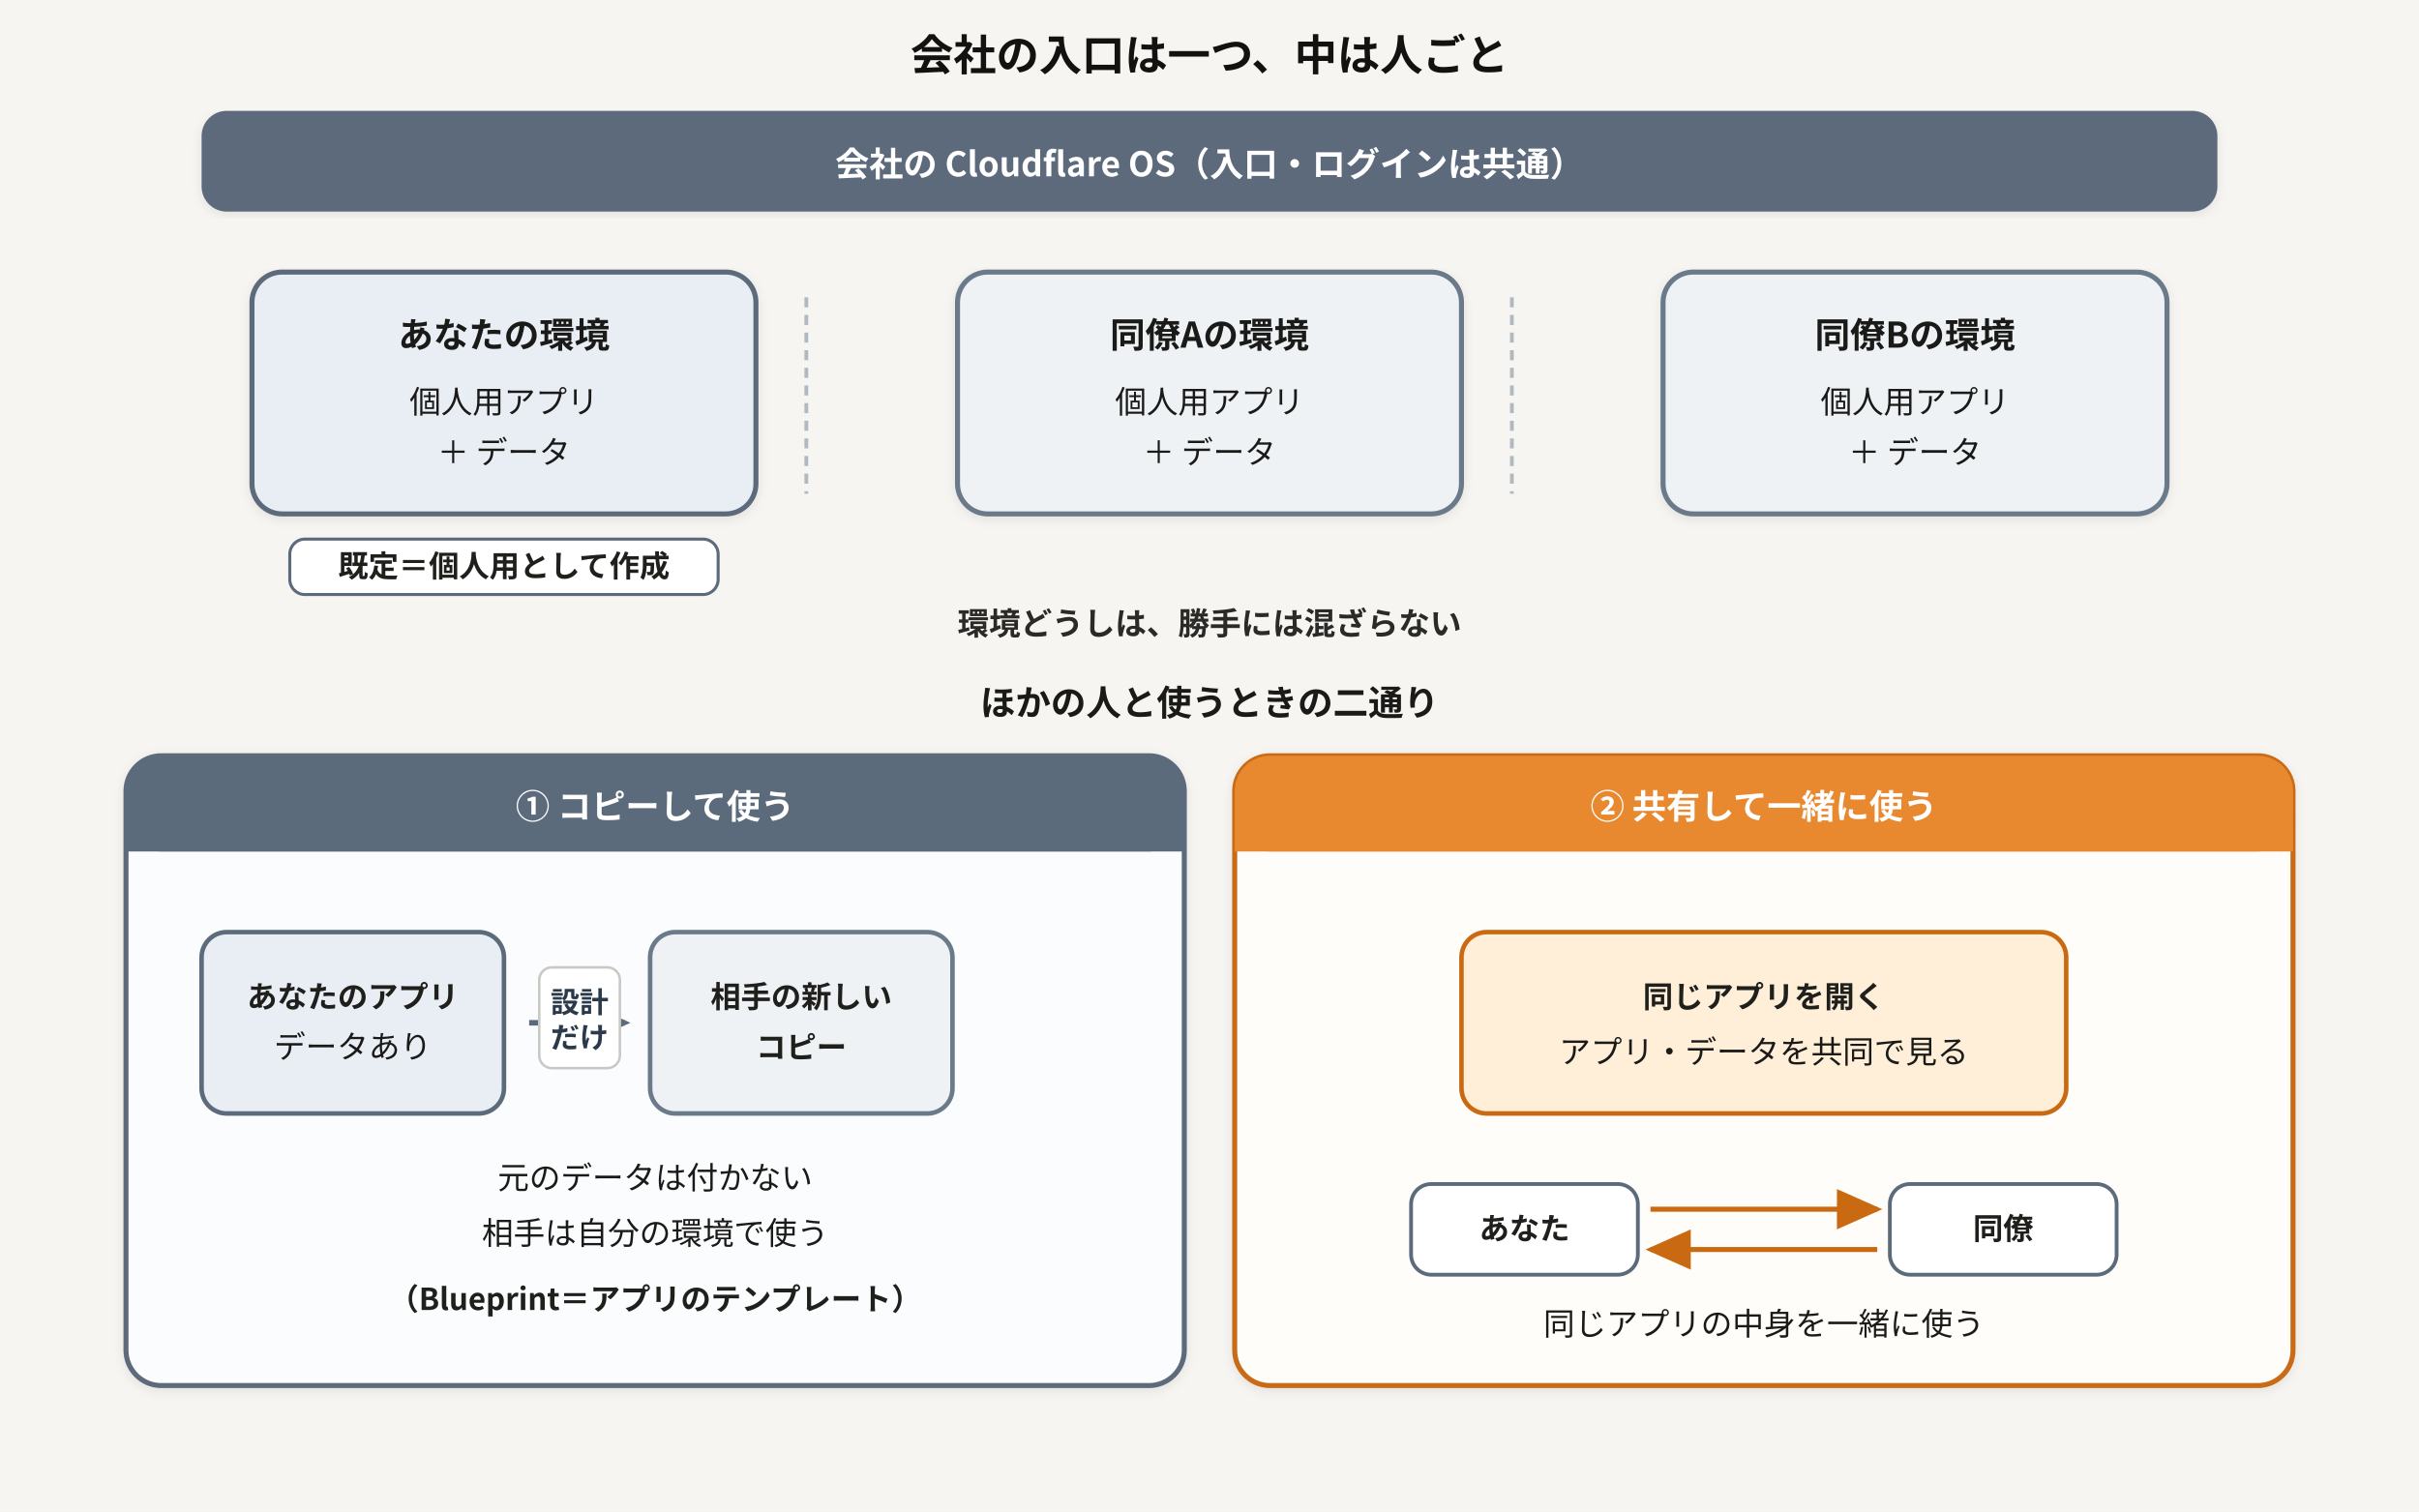
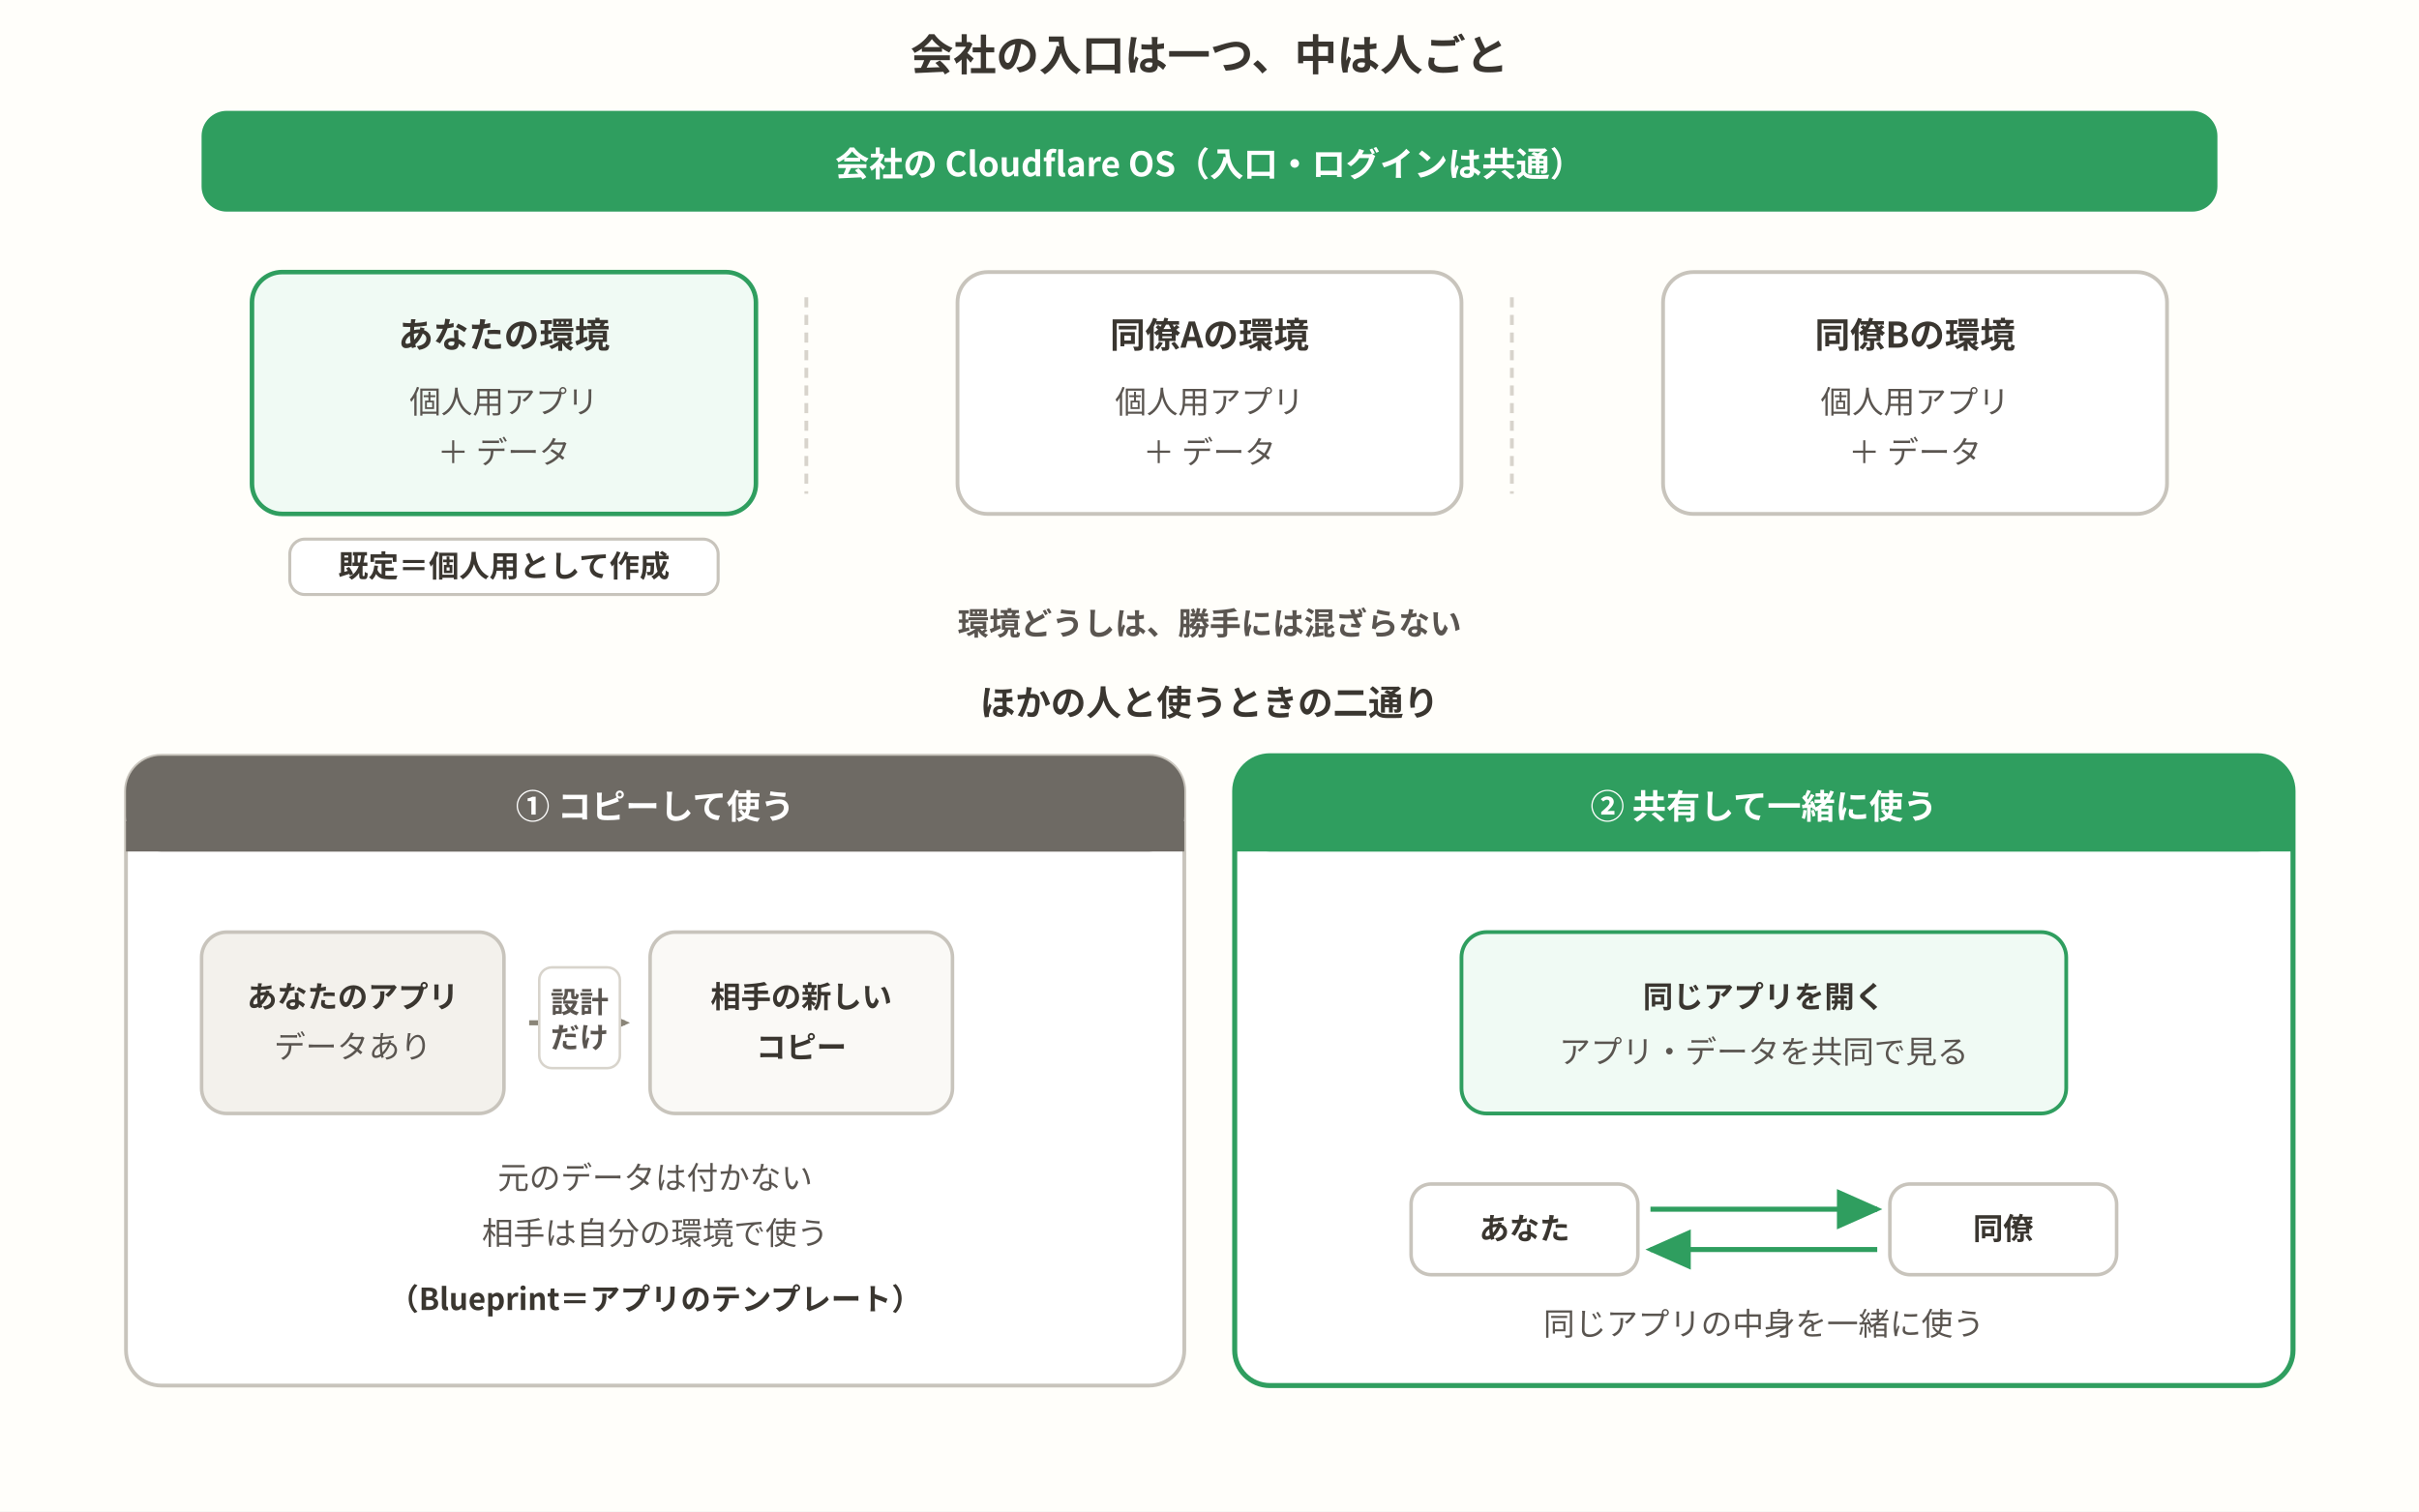
<svg xmlns="http://www.w3.org/2000/svg" viewBox="0 0 960 600" width="960" height="600">
  <defs>
    <style>
      .t { font-family: "Hiragino Sans", "Hiragino Kaku Gothic ProN", "Noto Sans CJK JP", "Noto Sans JP", sans-serif; }
-       .title { font-size: 17px; font-weight: 700; fill: #141210; }
+       .title { font-size: 17px; font-weight: 700; fill: #3A3630; }
      .h { font-size: 13.5px; font-weight: 700; fill: #ffffff; }
-       .nt { font-size: 14px; font-weight: 700; fill: #1a1a18; }
-       .nd { font-size: 12.5px; font-weight: 500; fill: #1a1a18; }
-       .sm { font-size: 12px; font-weight: 600; fill: #1f1f1c; }
-       .lbl { font-size: 11.5px; font-weight: 700; fill: #2a3a4a; }
-       .lbl-o { font-size: 11.5px; font-weight: 700; fill: #8a4a0a; }
-       .cap { font-size: 12.5px; font-weight: 600; fill: #2a2a28; }
+       .nt { font-size: 14px; font-weight: 700; fill: #3A3630; }
+       .nd { font-size: 12.5px; font-weight: 500; fill: #5a5550; }
+       .sm { font-size: 12px; font-weight: 600; fill: #3A3630; }
+       .lbl { font-size: 11.5px; font-weight: 700; fill: #5a5550; }
+       .lbl-g { font-size: 11.5px; font-weight: 700; fill: #247a48; }
+       .cap { font-size: 12.5px; font-weight: 600; fill: #5a5550; }
    </style>
    <marker id="arr" markerWidth="9" markerHeight="8" refX="8" refY="4" orient="auto">
-       <path d="M0,0 L9,4 L0,8 Z" fill="#5b6b7c" />
+       <path d="M0,0 L9,4 L0,8 Z" fill="#8a8578" />
    </marker>
-     <marker id="arr-o" markerWidth="9" markerHeight="8" refX="8" refY="4" orient="auto">
-       <path d="M0,0 L9,4 L0,8 Z" fill="#c96a12" />
+     <marker id="arr-g" markerWidth="9" markerHeight="8" refX="8" refY="4" orient="auto">
+       <path d="M0,0 L9,4 L0,8 Z" fill="#2f9e5f" />
    </marker>
-     <filter id="soft" x="-3%" y="-3%" width="106%" height="110%">
-       <feDropShadow dx="0" dy="1.2" stdDeviation="2" flood-color="#1a1a1a" flood-opacity="0.08" />
-     </filter>
  </defs>
-   <rect width="960" height="600" fill="#f7f5f1" />
+   <rect width="960" height="600" fill="#FFFEFA" />
  <text x="480" y="28" text-anchor="middle" class="t title">会社の入口は一つ、中は人ごと</text>
-   <g filter="url(#soft)">
-     <rect x="80" y="44" width="800" height="40" rx="10" fill="#5b6b7c" />
-   </g>
+   <rect x="80" y="44" width="800" height="40" rx="10" fill="#2f9e5f" />
  <text x="480" y="70" text-anchor="middle" class="t h">会社の Cloudflare OS（入口・ログインは共通）</text>
-   <g filter="url(#soft)">
-     <rect x="100" y="108" width="200" height="96" rx="12" fill="#e8eef4" stroke="#5b6b7c" stroke-width="2" />
-   </g>
-   <text x="200" y="138" text-anchor="middle" class="t nt" fill="#5b6b7c">あなたの環境</text>
+   <rect x="100" y="108" width="200" height="96" rx="12" fill="#f0faf4" stroke="#2f9e5f" stroke-width="1.8" />
+   <text x="200" y="138" text-anchor="middle" class="t nt">あなたの環境</text>
  <text x="200" y="164" text-anchor="middle" class="t nd">個人用アプリ</text>
  <text x="200" y="184" text-anchor="middle" class="t nd">＋ データ</text>
-   <g filter="url(#soft)">
-     <rect x="380" y="108" width="200" height="96" rx="12" fill="#eef2f5" stroke="#6a7a8a" stroke-width="2" />
-   </g>
-   <text x="480" y="138" text-anchor="middle" class="t nt" fill="#6a7a8a">同僚Aの環境</text>
+   <rect x="380" y="108" width="200" height="96" rx="12" fill="#ffffff" stroke="#c8c4bc" stroke-width="1.5" />
+   <text x="480" y="138" text-anchor="middle" class="t nt">同僚Aの環境</text>
  <text x="480" y="164" text-anchor="middle" class="t nd">個人用アプリ</text>
  <text x="480" y="184" text-anchor="middle" class="t nd">＋ データ</text>
-   <g filter="url(#soft)">
-     <rect x="660" y="108" width="200" height="96" rx="12" fill="#eef2f5" stroke="#6a7a8a" stroke-width="2" />
-   </g>
-   <text x="760" y="138" text-anchor="middle" class="t nt" fill="#6a7a8a">同僚Bの環境</text>
+   <rect x="660" y="108" width="200" height="96" rx="12" fill="#ffffff" stroke="#c8c4bc" stroke-width="1.5" />
+   <text x="760" y="138" text-anchor="middle" class="t nt">同僚Bの環境</text>
  <text x="760" y="164" text-anchor="middle" class="t nd">個人用アプリ</text>
  <text x="760" y="184" text-anchor="middle" class="t nd">＋ データ</text>
-   <rect x="115" y="214" width="170" height="22" rx="6" fill="#ffffff" stroke="#5b6b7c" stroke-width="1.2" />
+   <rect x="115" y="214" width="170" height="22" rx="6" fill="#ffffff" stroke="#c8c4bc" stroke-width="1.2" />
  <text x="200" y="229" text-anchor="middle" class="t sm">既定＝個人用として作成</text>
-   <line x1="320" y1="118" x2="320" y2="196" stroke="#b0b8c0" stroke-width="1.5" stroke-dasharray="4 3" />
-   <line x1="600" y1="118" x2="600" y2="196" stroke="#b0b8c0" stroke-width="1.5" stroke-dasharray="4 3" />
+   <line x1="320" y1="118" x2="320" y2="196" stroke="#d8d4cc" stroke-width="1.5" stroke-dasharray="4 3" />
+   <line x1="600" y1="118" x2="600" y2="196" stroke="#d8d4cc" stroke-width="1.5" stroke-dasharray="4 3" />
  <text x="480" y="252" text-anchor="middle" class="t cap">環境どうしは、勝手には混ざらない</text>
  <text x="480" y="284" text-anchor="middle" class="t nt">ほかの人と使うときの二通り</text>
-   <g filter="url(#soft)">
-     <rect x="50" y="300" width="420" height="250" rx="14" fill="#fbfcfd" stroke="#5b6b7c" stroke-width="2" />
-   </g>
-   <rect x="50" y="300" width="420" height="38" rx="14" fill="#5b6b7c" />
-   <rect x="50" y="326" width="420" height="12" fill="#5b6b7c" />
+   <rect x="50" y="300" width="420" height="250" rx="14" fill="#ffffff" stroke="#c8c4bc" stroke-width="1.5" />
+   <rect x="50" y="300" width="420" height="38" rx="14" fill="#6e6a64" />
+   <rect x="50" y="326" width="420" height="12" fill="#6e6a64" />
  <text x="260" y="325" text-anchor="middle" class="t h">① コピーして使う</text>
-   <rect x="80" y="370" width="120" height="72" rx="10" fill="#e8eef4" stroke="#5b6b7c" stroke-width="1.8" />
+   <rect x="80" y="370" width="120" height="72" rx="10" fill="#f3f1ec" stroke="#c8c4bc" stroke-width="1.4" />
  <text x="140" y="400" text-anchor="middle" class="t sm">あなたのアプリ</text>
  <text x="140" y="420" text-anchor="middle" class="t nd">データあり</text>
-   <line x1="210" y1="406" x2="248" y2="406" stroke="#5b6b7c" stroke-width="2.2" marker-end="url(#arr)" />
-   <rect x="214" y="384" width="32" height="40" rx="5" fill="#ffffff" stroke="#c8c8c4" />
+   <line x1="210" y1="406" x2="248" y2="406" stroke="#8a8578" stroke-width="2" marker-end="url(#arr)" />
+   <rect x="214" y="384" width="32" height="40" rx="5" fill="#ffffff" stroke="#d8d4cc" />
  <text x="230" y="402" text-anchor="middle" class="t lbl">設計</text>
  <text x="230" y="416" text-anchor="middle" class="t lbl">だけ</text>
-   <rect x="258" y="370" width="120" height="72" rx="10" fill="#eef2f5" stroke="#6a7a8a" stroke-width="1.8" />
+   <rect x="258" y="370" width="120" height="72" rx="10" fill="#faf9f6" stroke="#c8c4bc" stroke-width="1.4" />
  <text x="318" y="400" text-anchor="middle" class="t sm">相手の新しい</text>
  <text x="318" y="420" text-anchor="middle" class="t sm">コピー</text>
  <text x="260" y="472" text-anchor="middle" class="t nd">元のデータは付かない</text>
  <text x="260" y="494" text-anchor="middle" class="t nd">相手は自分の環境で使う</text>
-   <text x="260" y="520" text-anchor="middle" class="t sm" fill="#3a4a5a">（Blueprint＝アプリのテンプレート）</text>
-   <g filter="url(#soft)">
-     <rect x="490" y="300" width="420" height="250" rx="14" fill="#fffdf9" stroke="#c96a12" stroke-width="2" />
-   </g>
-   <rect x="490" y="300" width="420" height="38" rx="14" fill="#e8892f" />
-   <rect x="490" y="326" width="420" height="12" fill="#e8892f" />
+   <text x="260" y="520" text-anchor="middle" class="t sm" fill="#5a5550">（Blueprint＝アプリのテンプレート）</text>
+   <rect x="490" y="300" width="420" height="250" rx="14" fill="#ffffff" stroke="#2f9e5f" stroke-width="2" />
+   <rect x="490" y="300" width="420" height="38" rx="14" fill="#2f9e5f" />
+   <rect x="490" y="326" width="420" height="12" fill="#2f9e5f" />
  <text x="700" y="325" text-anchor="middle" class="t h">② 共有して一緒に使う</text>
-   <rect x="580" y="370" width="240" height="72" rx="10" fill="#ffefd9" stroke="#c96a12" stroke-width="1.8" />
+   <rect x="580" y="370" width="240" height="72" rx="10" fill="#f0faf4" stroke="#2f9e5f" stroke-width="1.5" />
  <text x="700" y="400" text-anchor="middle" class="t sm">同じアプリを開く</text>
  <text x="700" y="422" text-anchor="middle" class="t nd">アプリ・データを共同で見る</text>
-   <rect x="560" y="470" width="90" height="36" rx="8" fill="#ffffff" stroke="#5b6b7c" stroke-width="1.5" />
+   <rect x="560" y="470" width="90" height="36" rx="8" fill="#ffffff" stroke="#c8c4bc" stroke-width="1.4" />
  <text x="605" y="492" text-anchor="middle" class="t sm">あなた</text>
-   <rect x="750" y="470" width="90" height="36" rx="8" fill="#ffffff" stroke="#5b6b7c" stroke-width="1.5" />
+   <rect x="750" y="470" width="90" height="36" rx="8" fill="#ffffff" stroke="#c8c4bc" stroke-width="1.4" />
  <text x="795" y="492" text-anchor="middle" class="t sm">同僚</text>
-   <path d="M655 480 H745" stroke="#c96a12" stroke-width="2" fill="none" marker-end="url(#arr-o)" />
-   <path d="M745 496 H655" stroke="#c96a12" stroke-width="2" fill="none" marker-end="url(#arr-o)" />
+   <path d="M655 480 H745" stroke="#2f9e5f" stroke-width="2" fill="none" marker-end="url(#arr-g)" />
+   <path d="M745 496 H655" stroke="#2f9e5f" stroke-width="2" fill="none" marker-end="url(#arr-g)" />
  <text x="700" y="530" text-anchor="middle" class="t nd">同じアプリの中身を一緒に使う</text>
</svg>
